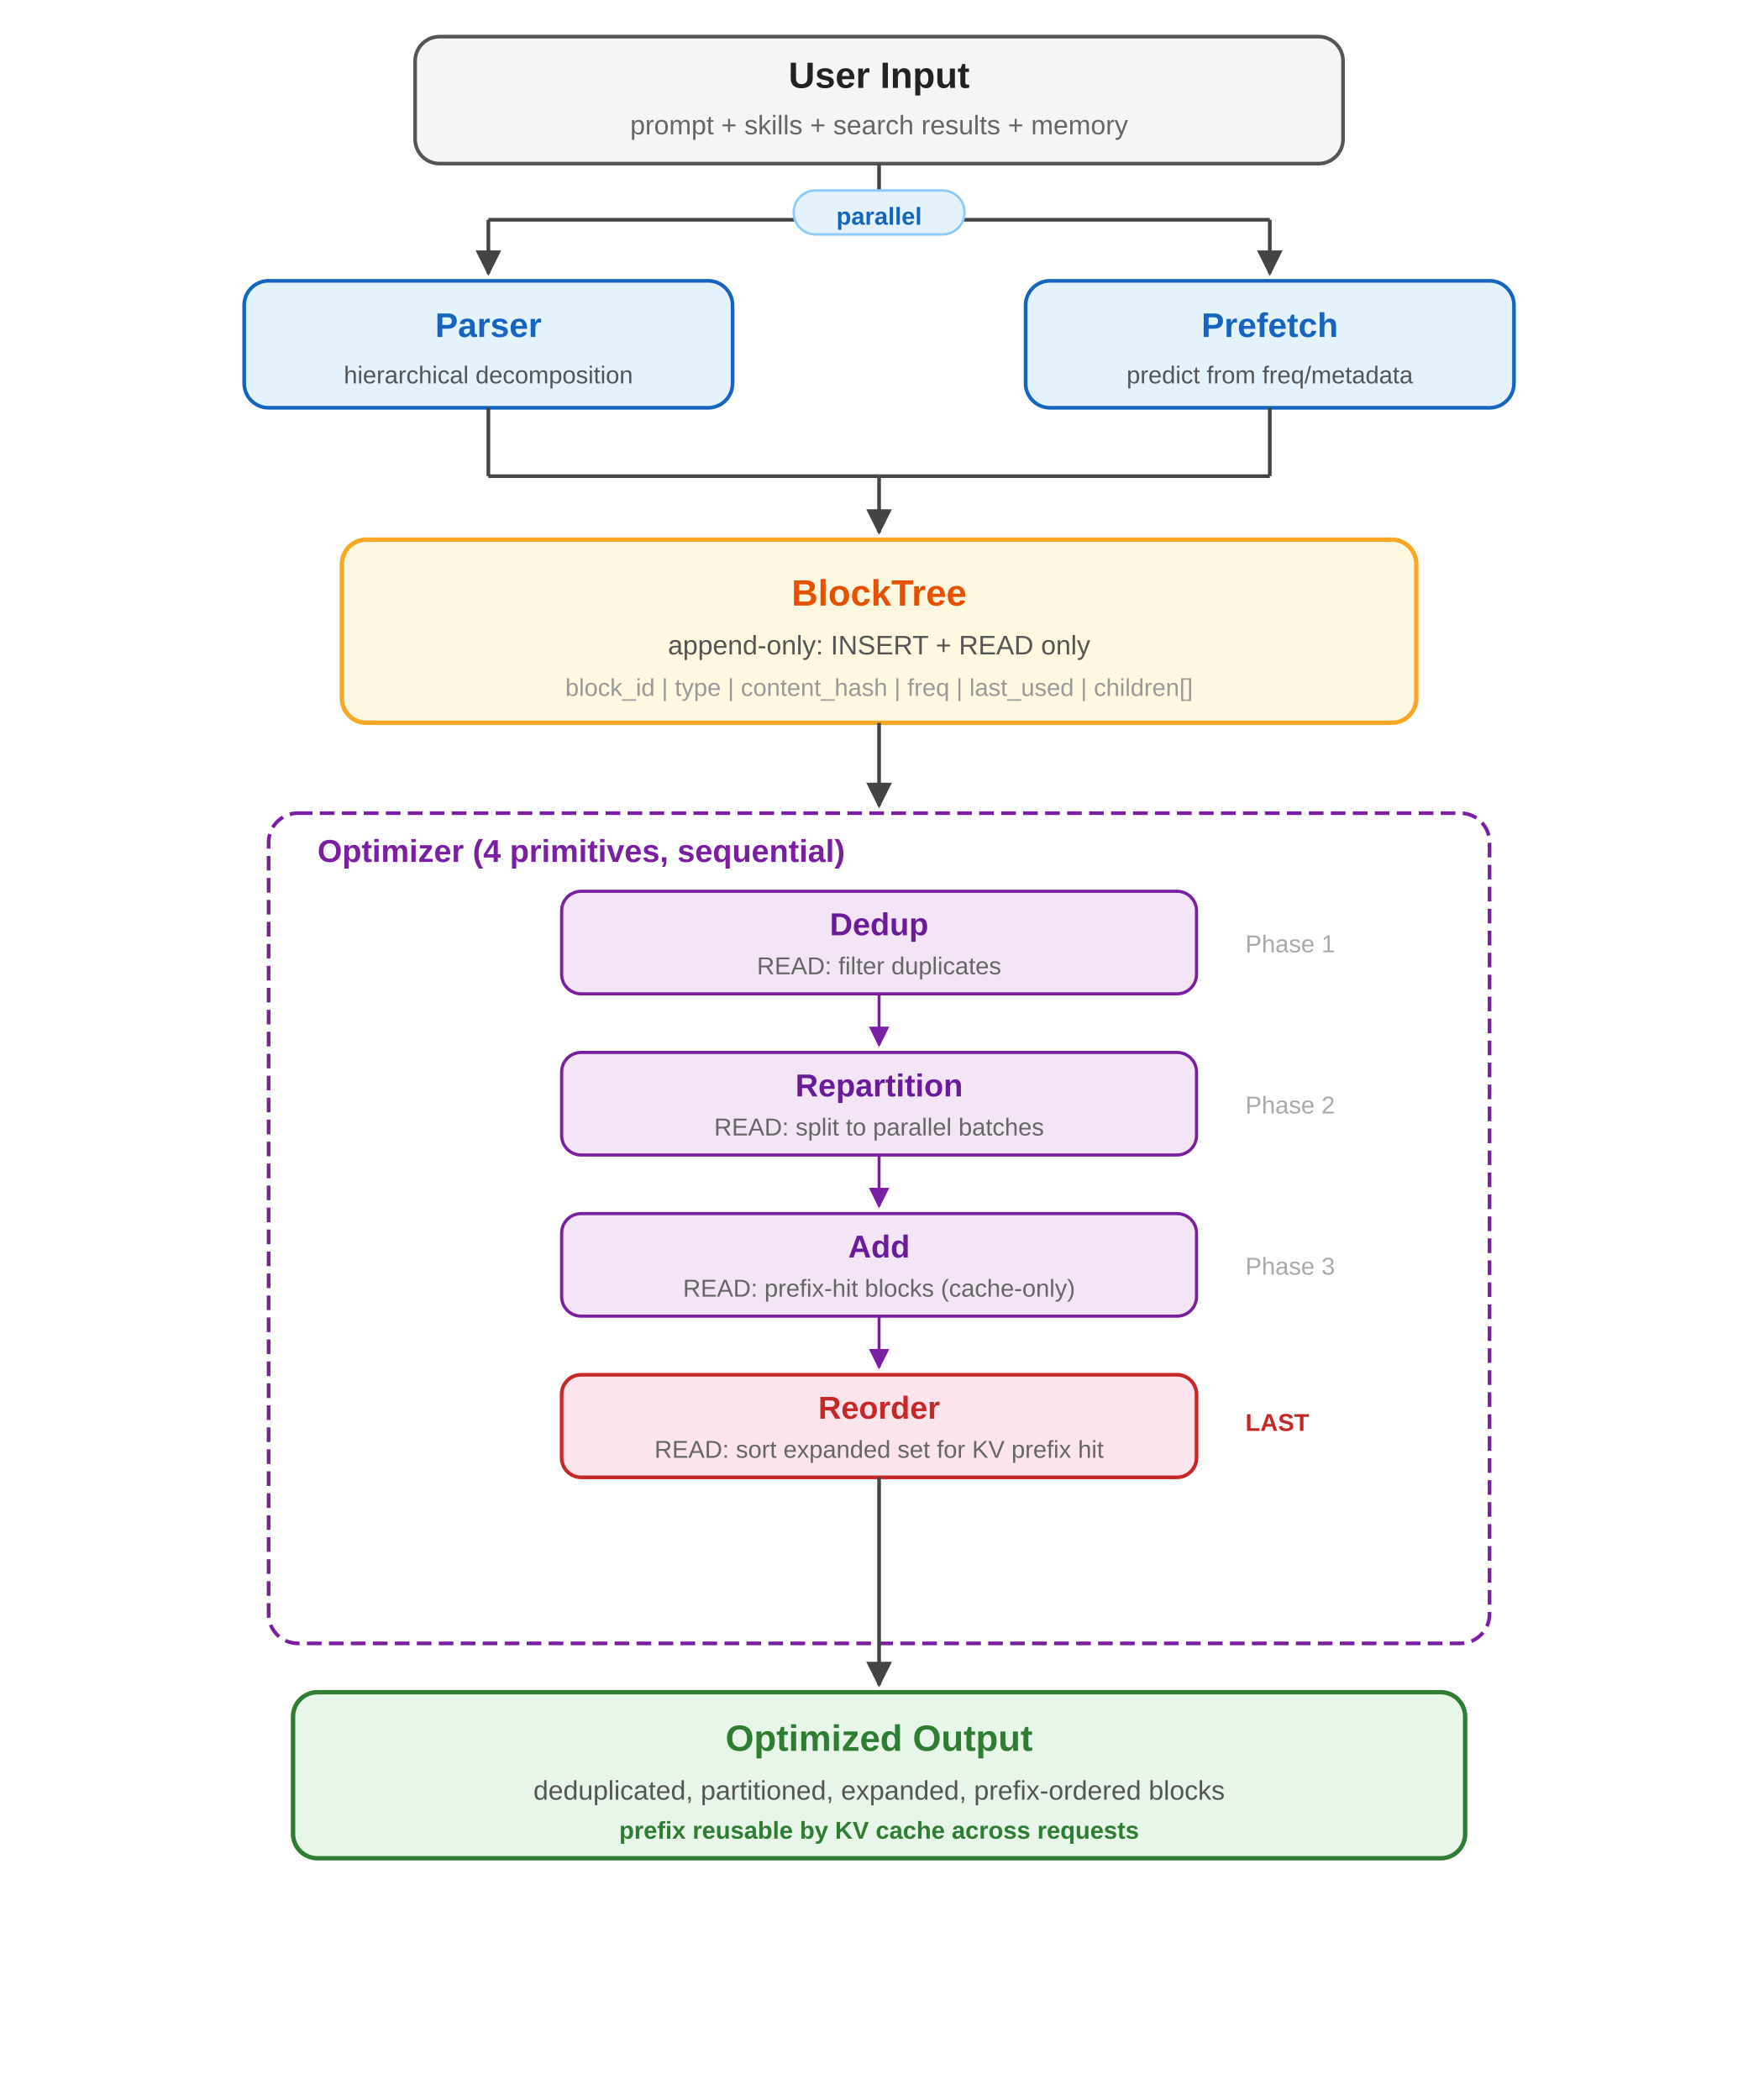
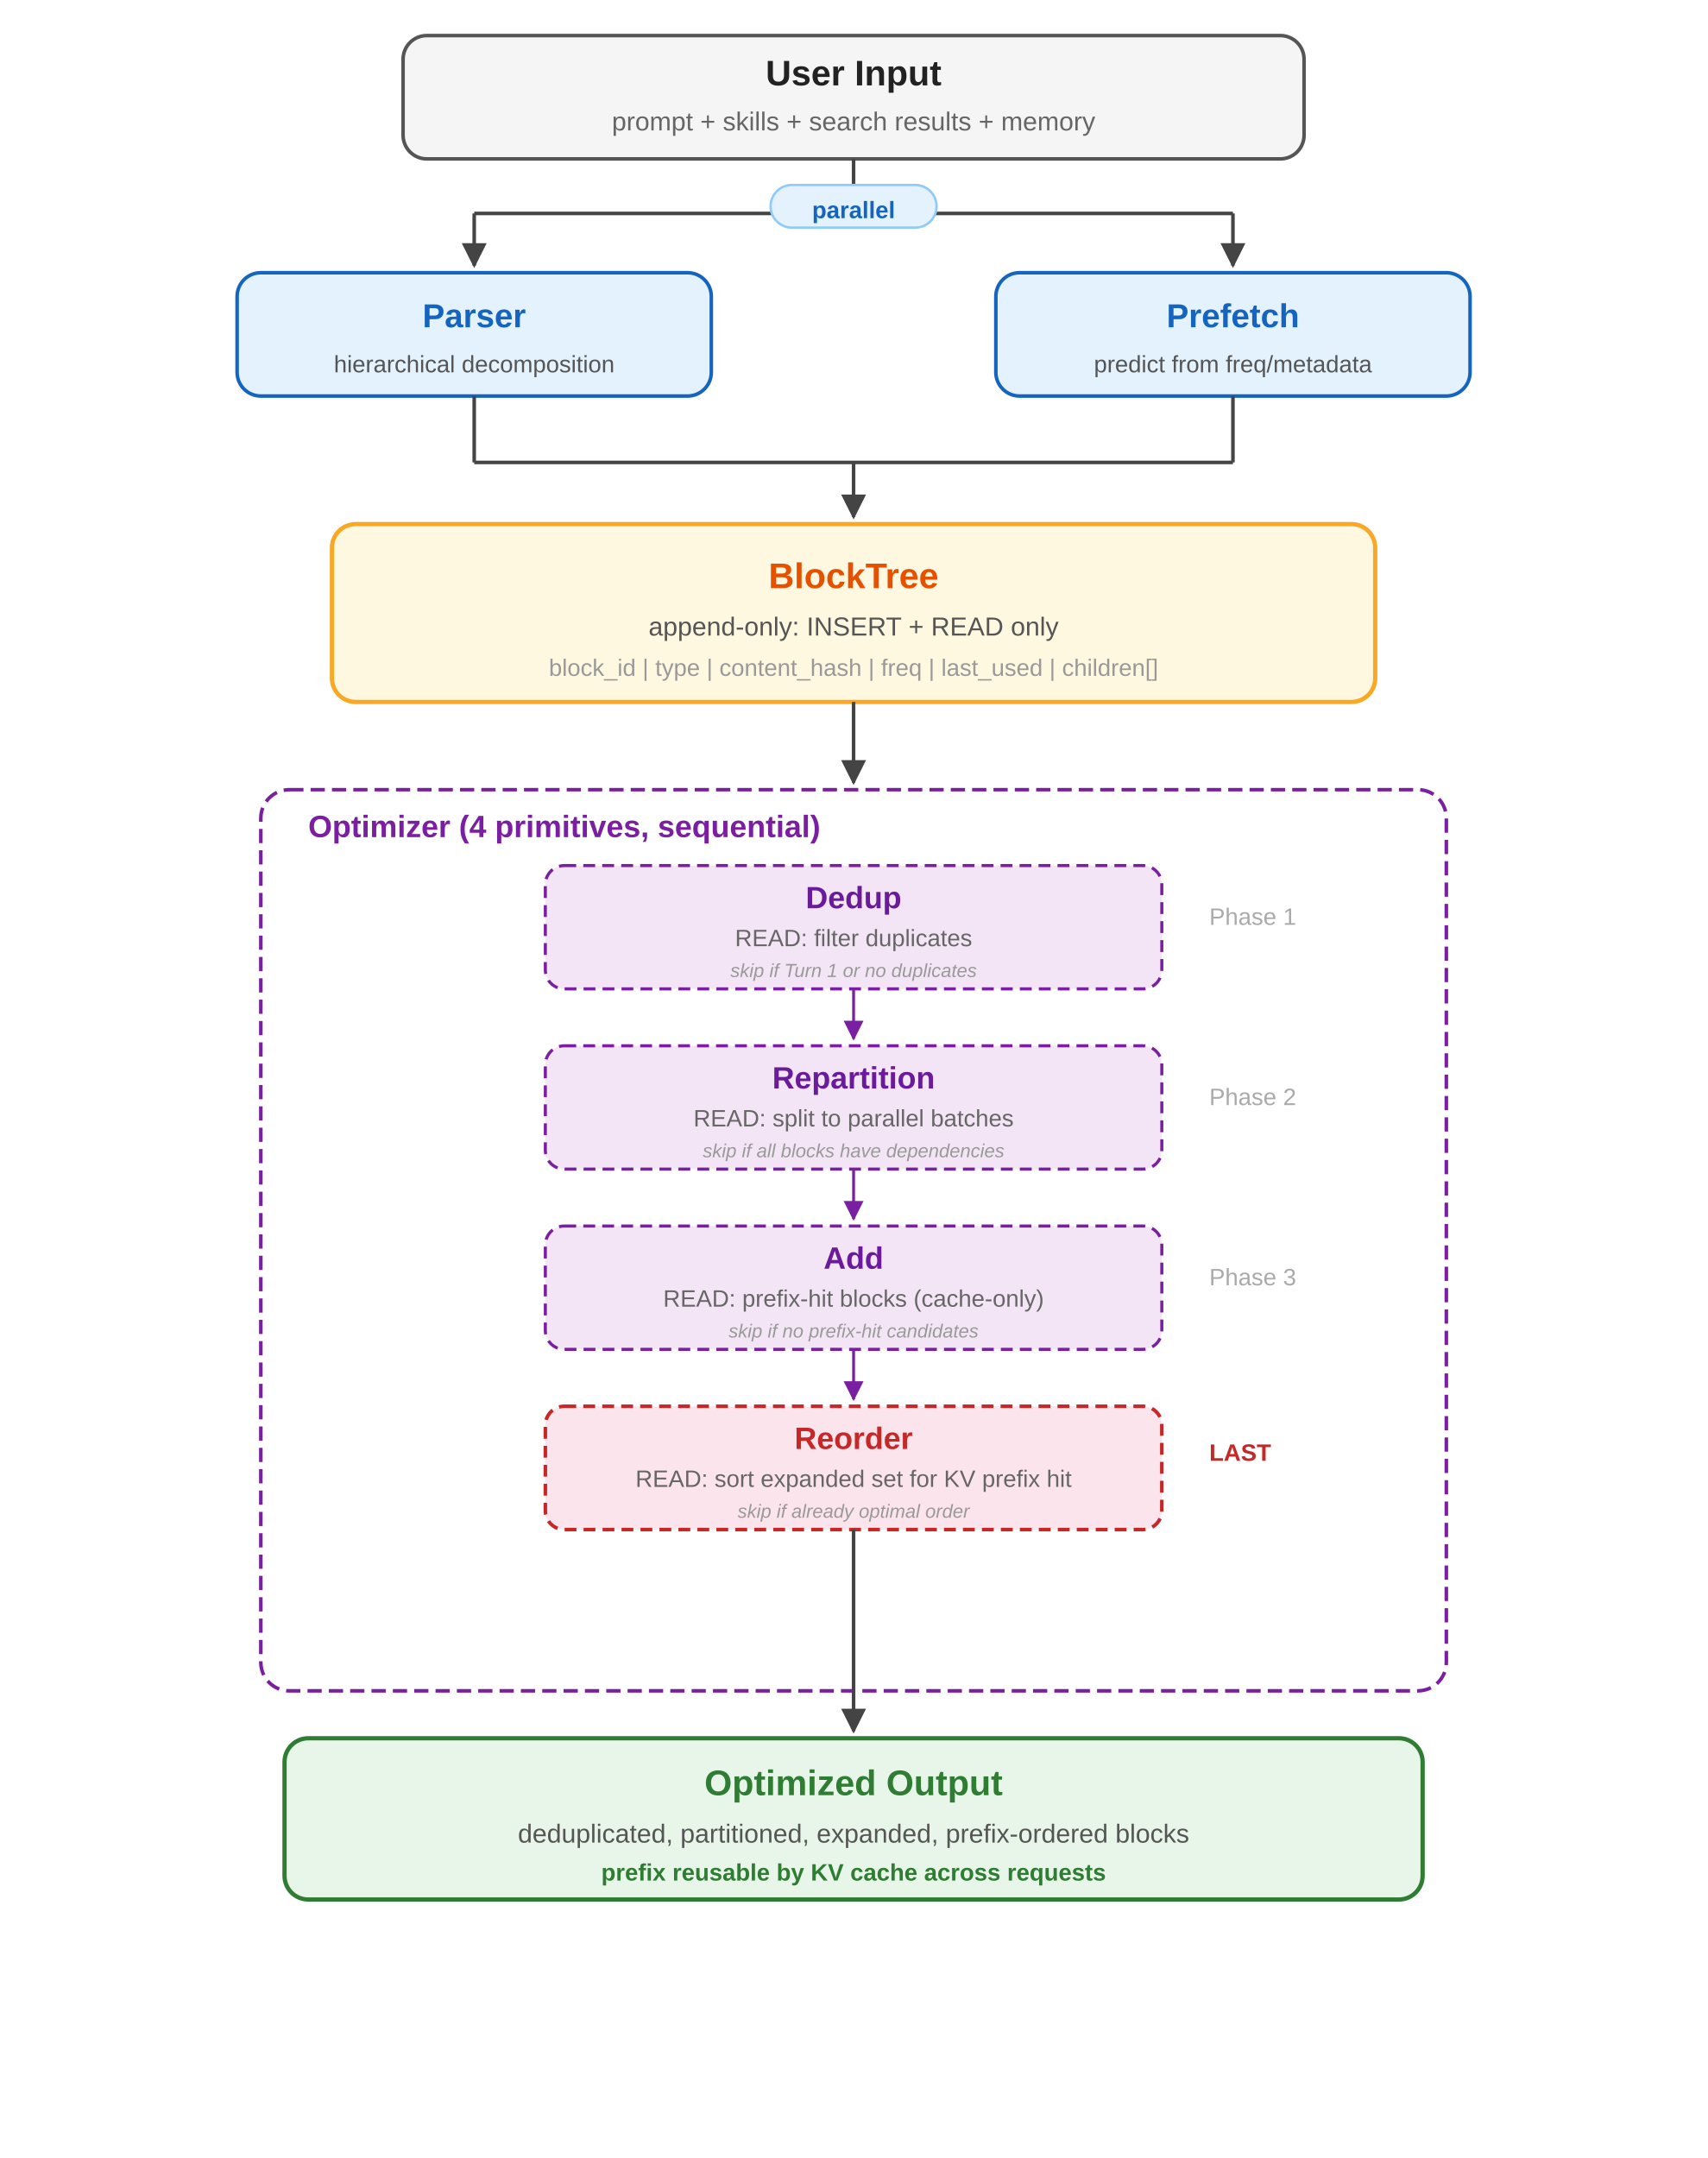
- <svg xmlns="http://www.w3.org/2000/svg" viewBox="0 0 720 860" font-family="Arial, Helvetica, sans-serif">
+ <svg xmlns="http://www.w3.org/2000/svg" viewBox="0 0 720 910" font-family="Arial, Helvetica, sans-serif">
  <defs>
    <marker id="arr" viewBox="0 0 10 10" refX="9" refY="5" markerWidth="7" markerHeight="7" orient="auto-start-reverse">
      <path d="M 0 0 L 10 5 L 0 10 z" fill="#444" />
    </marker>
    <marker id="arr-p" viewBox="0 0 10 10" refX="9" refY="5" markerWidth="7" markerHeight="7" orient="auto-start-reverse">
      <path d="M 0 0 L 10 5 L 0 10 z" fill="#7b1fa2" />
    </marker>
  </defs>
  <rect x="170" y="15" width="380" height="52" rx="10" fill="#f5f5f5" stroke="#555" stroke-width="1.5" />
  <text x="360" y="36" text-anchor="middle" font-size="15" font-weight="bold" fill="#222">User Input</text>
  <text x="360" y="55" text-anchor="middle" font-size="11" fill="#666">prompt + skills + search results + memory</text>
  <line x1="360" y1="67" x2="360" y2="90" stroke="#444" stroke-width="1.5" />
  <line x1="200" y1="90" x2="520" y2="90" stroke="#444" stroke-width="1.5" />
  <line x1="200" y1="90" x2="200" y2="112" stroke="#444" stroke-width="1.5" marker-end="url(#arr)" />
  <line x1="520" y1="90" x2="520" y2="112" stroke="#444" stroke-width="1.5" marker-end="url(#arr)" />
  <rect x="325" y="78" width="70" height="18" rx="9" fill="#e3f2fd" stroke="#90caf9" stroke-width="1" />
  <text x="360" y="92" text-anchor="middle" font-size="10" fill="#1565c0" font-weight="bold">parallel</text>
  <rect x="100" y="115" width="200" height="52" rx="10" fill="#e3f2fd" stroke="#1565c0" stroke-width="1.5" />
  <text x="200" y="138" text-anchor="middle" font-size="14" font-weight="bold" fill="#1565c0">Parser</text>
  <text x="200" y="157" text-anchor="middle" font-size="10" fill="#555">hierarchical decomposition</text>
  <rect x="420" y="115" width="200" height="52" rx="10" fill="#e3f2fd" stroke="#1565c0" stroke-width="1.5" />
  <text x="520" y="138" text-anchor="middle" font-size="14" font-weight="bold" fill="#1565c0">Prefetch</text>
  <text x="520" y="157" text-anchor="middle" font-size="10" fill="#555">predict from freq/metadata</text>
  <line x1="200" y1="167" x2="200" y2="195" stroke="#444" stroke-width="1.5" />
  <line x1="520" y1="167" x2="520" y2="195" stroke="#444" stroke-width="1.5" />
  <line x1="200" y1="195" x2="360" y2="195" stroke="#444" stroke-width="1.5" />
  <line x1="520" y1="195" x2="360" y2="195" stroke="#444" stroke-width="1.5" />
  <line x1="360" y1="195" x2="360" y2="218" stroke="#444" stroke-width="1.5" marker-end="url(#arr)" />
  <rect x="140" y="221" width="440" height="75" rx="10" fill="#fff8e1" stroke="#f9a825" stroke-width="1.8" />
  <text x="360" y="248" text-anchor="middle" font-size="15" font-weight="bold" fill="#e65100">BlockTree</text>
  <text x="360" y="268" text-anchor="middle" font-size="11" fill="#555">append-only: INSERT + READ only</text>
  <text x="360" y="285" text-anchor="middle" font-size="10" fill="#999">block_id  |  type  |  content_hash  |  freq  |  last_used  |  children[]</text>
  <line x1="360" y1="296" x2="360" y2="330" stroke="#444" stroke-width="1.5" marker-end="url(#arr)" />
-   <rect x="110" y="333" width="500" height="340" rx="12" fill="none" stroke="#7b1fa2" stroke-width="1.5" stroke-dasharray="6,3" />
+   <rect x="110" y="333" width="500" height="380" rx="12" fill="none" stroke="#7b1fa2" stroke-width="1.5" stroke-dasharray="6,3" />
  <text x="130" y="353" font-size="13" font-weight="bold" fill="#7b1fa2">Optimizer (4 primitives, sequential)</text>
-   <rect x="230" y="365" width="260" height="42" rx="8" fill="#f3e5f5" stroke="#7b1fa2" stroke-width="1.3" />
+   <rect x="230" y="365" width="260" height="52" rx="8" fill="#f3e5f5" stroke="#7b1fa2" stroke-width="1.3" stroke-dasharray="5,3" />
  <text x="360" y="383" text-anchor="middle" font-size="13" font-weight="bold" fill="#6a1b9a">Dedup</text>
  <text x="360" y="399" text-anchor="middle" font-size="10" fill="#666">READ: filter duplicates</text>
+   <text x="360" y="412" text-anchor="middle" font-size="8" fill="#999" font-style="italic">skip if Turn 1 or no duplicates</text>
  <text x="510" y="390" font-size="10" fill="#aaa">Phase 1</text>
-   <line x1="360" y1="407" x2="360" y2="428" stroke="#7b1fa2" stroke-width="1.2" marker-end="url(#arr-p)" />
-   <rect x="230" y="431" width="260" height="42" rx="8" fill="#f3e5f5" stroke="#7b1fa2" stroke-width="1.3" />
-   <text x="360" y="449" text-anchor="middle" font-size="13" font-weight="bold" fill="#6a1b9a">Repartition</text>
-   <text x="360" y="465" text-anchor="middle" font-size="10" fill="#666">READ: split to parallel batches</text>
-   <text x="510" y="456" font-size="10" fill="#aaa">Phase 2</text>
-   <line x1="360" y1="473" x2="360" y2="494" stroke="#7b1fa2" stroke-width="1.2" marker-end="url(#arr-p)" />
-   <rect x="230" y="497" width="260" height="42" rx="8" fill="#f3e5f5" stroke="#7b1fa2" stroke-width="1.3" />
-   <text x="360" y="515" text-anchor="middle" font-size="13" font-weight="bold" fill="#6a1b9a">Add</text>
-   <text x="360" y="531" text-anchor="middle" font-size="10" fill="#666">READ: prefix-hit blocks (cache-only)</text>
-   <text x="510" y="522" font-size="10" fill="#aaa">Phase 3</text>
-   <line x1="360" y1="539" x2="360" y2="560" stroke="#7b1fa2" stroke-width="1.2" marker-end="url(#arr-p)" />
-   <rect x="230" y="563" width="260" height="42" rx="8" fill="#fce4ec" stroke="#c62828" stroke-width="1.5" />
-   <text x="360" y="581" text-anchor="middle" font-size="13" font-weight="bold" fill="#c62828">Reorder</text>
-   <text x="360" y="597" text-anchor="middle" font-size="10" fill="#666">READ: sort expanded set for KV prefix hit</text>
-   <text x="510" y="586" font-size="10" fill="#c62828" font-weight="bold">LAST</text>
-   <line x1="360" y1="605" x2="360" y2="690" stroke="#444" stroke-width="1.5" marker-end="url(#arr)" />
-   <rect x="120" y="693" width="480" height="68" rx="10" fill="#e8f5e9" stroke="#2e7d32" stroke-width="1.8" />
-   <text x="360" y="717" text-anchor="middle" font-size="15" font-weight="bold" fill="#2e7d32">Optimized Output</text>
-   <text x="360" y="737" text-anchor="middle" font-size="11" fill="#555">deduplicated, partitioned, expanded, prefix-ordered blocks</text>
-   <text x="360" y="753" text-anchor="middle" font-size="10" fill="#2e7d32" font-weight="bold">prefix reusable by KV cache across requests</text>
+   <line x1="360" y1="417" x2="360" y2="438" stroke="#7b1fa2" stroke-width="1.2" marker-end="url(#arr-p)" />
+   <rect x="230" y="441" width="260" height="52" rx="8" fill="#f3e5f5" stroke="#7b1fa2" stroke-width="1.3" stroke-dasharray="5,3" />
+   <text x="360" y="459" text-anchor="middle" font-size="13" font-weight="bold" fill="#6a1b9a">Repartition</text>
+   <text x="360" y="475" text-anchor="middle" font-size="10" fill="#666">READ: split to parallel batches</text>
+   <text x="360" y="488" text-anchor="middle" font-size="8" fill="#999" font-style="italic">skip if all blocks have dependencies</text>
+   <text x="510" y="466" font-size="10" fill="#aaa">Phase 2</text>
+   <line x1="360" y1="493" x2="360" y2="514" stroke="#7b1fa2" stroke-width="1.2" marker-end="url(#arr-p)" />
+   <rect x="230" y="517" width="260" height="52" rx="8" fill="#f3e5f5" stroke="#7b1fa2" stroke-width="1.3" stroke-dasharray="5,3" />
+   <text x="360" y="535" text-anchor="middle" font-size="13" font-weight="bold" fill="#6a1b9a">Add</text>
+   <text x="360" y="551" text-anchor="middle" font-size="10" fill="#666">READ: prefix-hit blocks (cache-only)</text>
+   <text x="360" y="564" text-anchor="middle" font-size="8" fill="#999" font-style="italic">skip if no prefix-hit candidates</text>
+   <text x="510" y="542" font-size="10" fill="#aaa">Phase 3</text>
+   <line x1="360" y1="569" x2="360" y2="590" stroke="#7b1fa2" stroke-width="1.2" marker-end="url(#arr-p)" />
+   <rect x="230" y="593" width="260" height="52" rx="8" fill="#fce4ec" stroke="#c62828" stroke-width="1.5" stroke-dasharray="5,3" />
+   <text x="360" y="611" text-anchor="middle" font-size="13" font-weight="bold" fill="#c62828">Reorder</text>
+   <text x="360" y="627" text-anchor="middle" font-size="10" fill="#666">READ: sort expanded set for KV prefix hit</text>
+   <text x="360" y="640" text-anchor="middle" font-size="8" fill="#999" font-style="italic">skip if already optimal order</text>
+   <text x="510" y="616" font-size="10" fill="#c62828" font-weight="bold">LAST</text>
+   <line x1="360" y1="645" x2="360" y2="730" stroke="#444" stroke-width="1.5" marker-end="url(#arr)" />
+   <rect x="120" y="733" width="480" height="68" rx="10" fill="#e8f5e9" stroke="#2e7d32" stroke-width="1.8" />
+   <text x="360" y="757" text-anchor="middle" font-size="15" font-weight="bold" fill="#2e7d32">Optimized Output</text>
+   <text x="360" y="777" text-anchor="middle" font-size="11" fill="#555">deduplicated, partitioned, expanded, prefix-ordered blocks</text>
+   <text x="360" y="793" text-anchor="middle" font-size="10" fill="#2e7d32" font-weight="bold">prefix reusable by KV cache across requests</text>
</svg>
